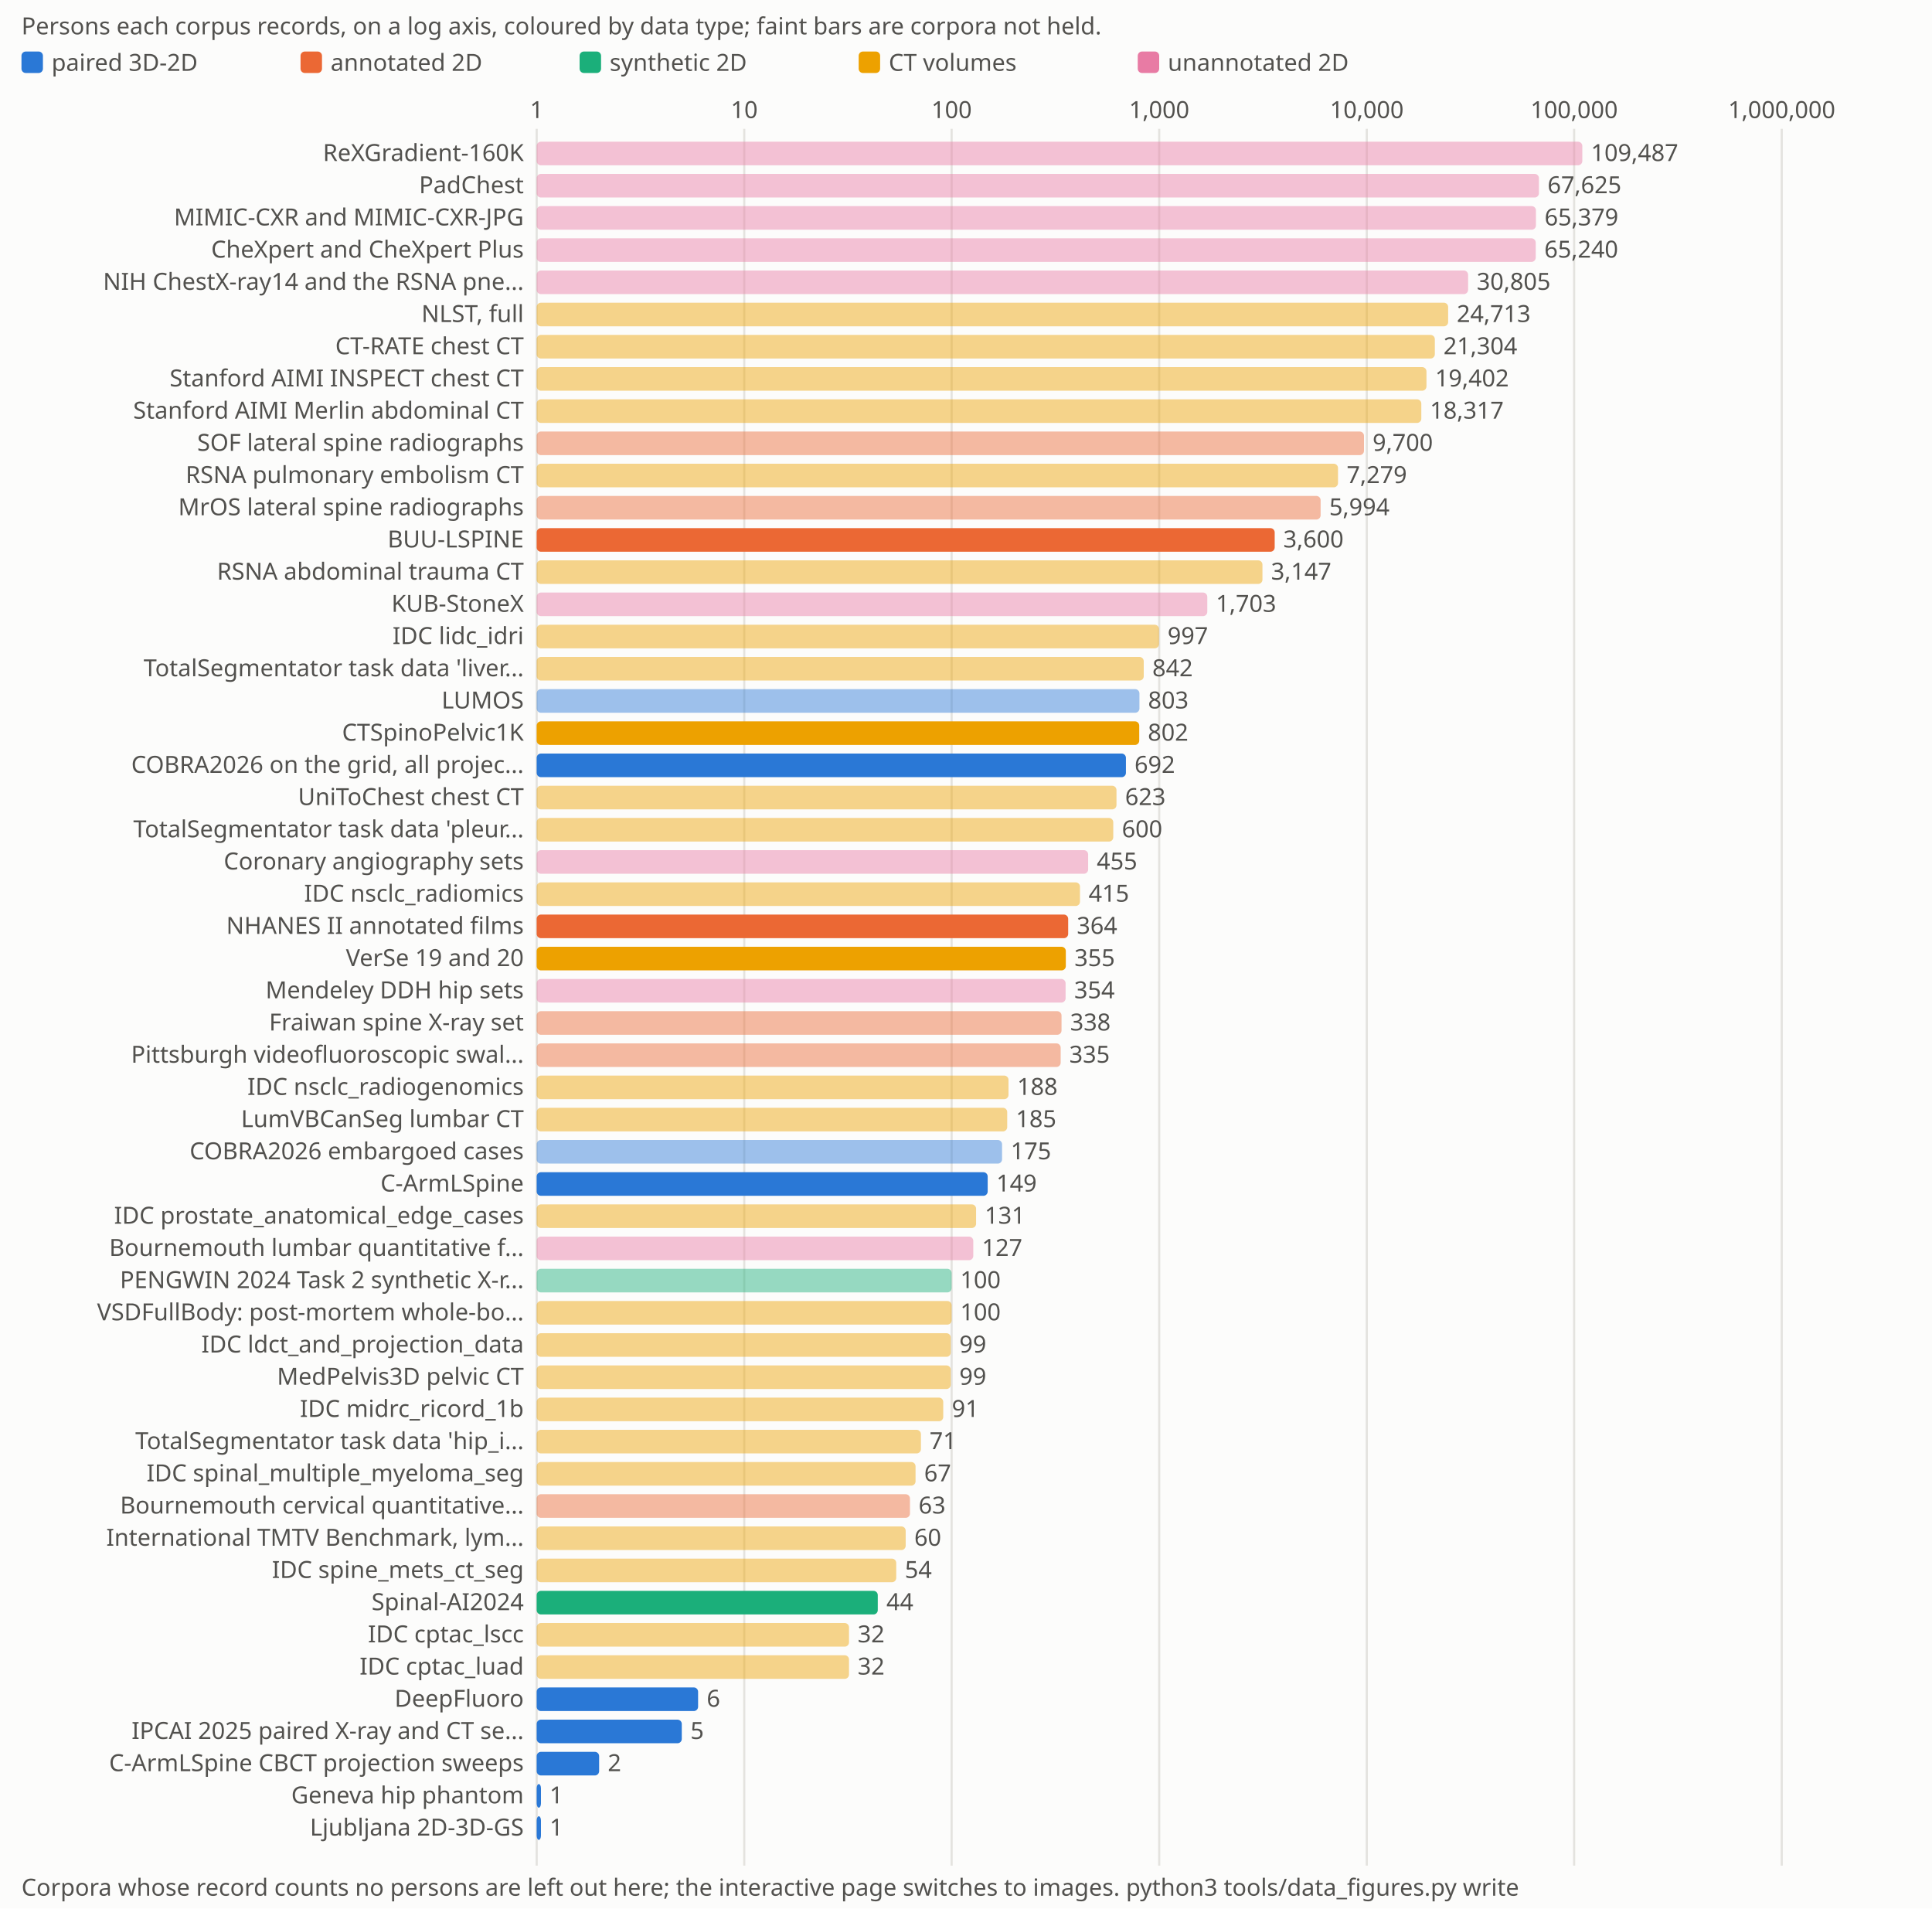
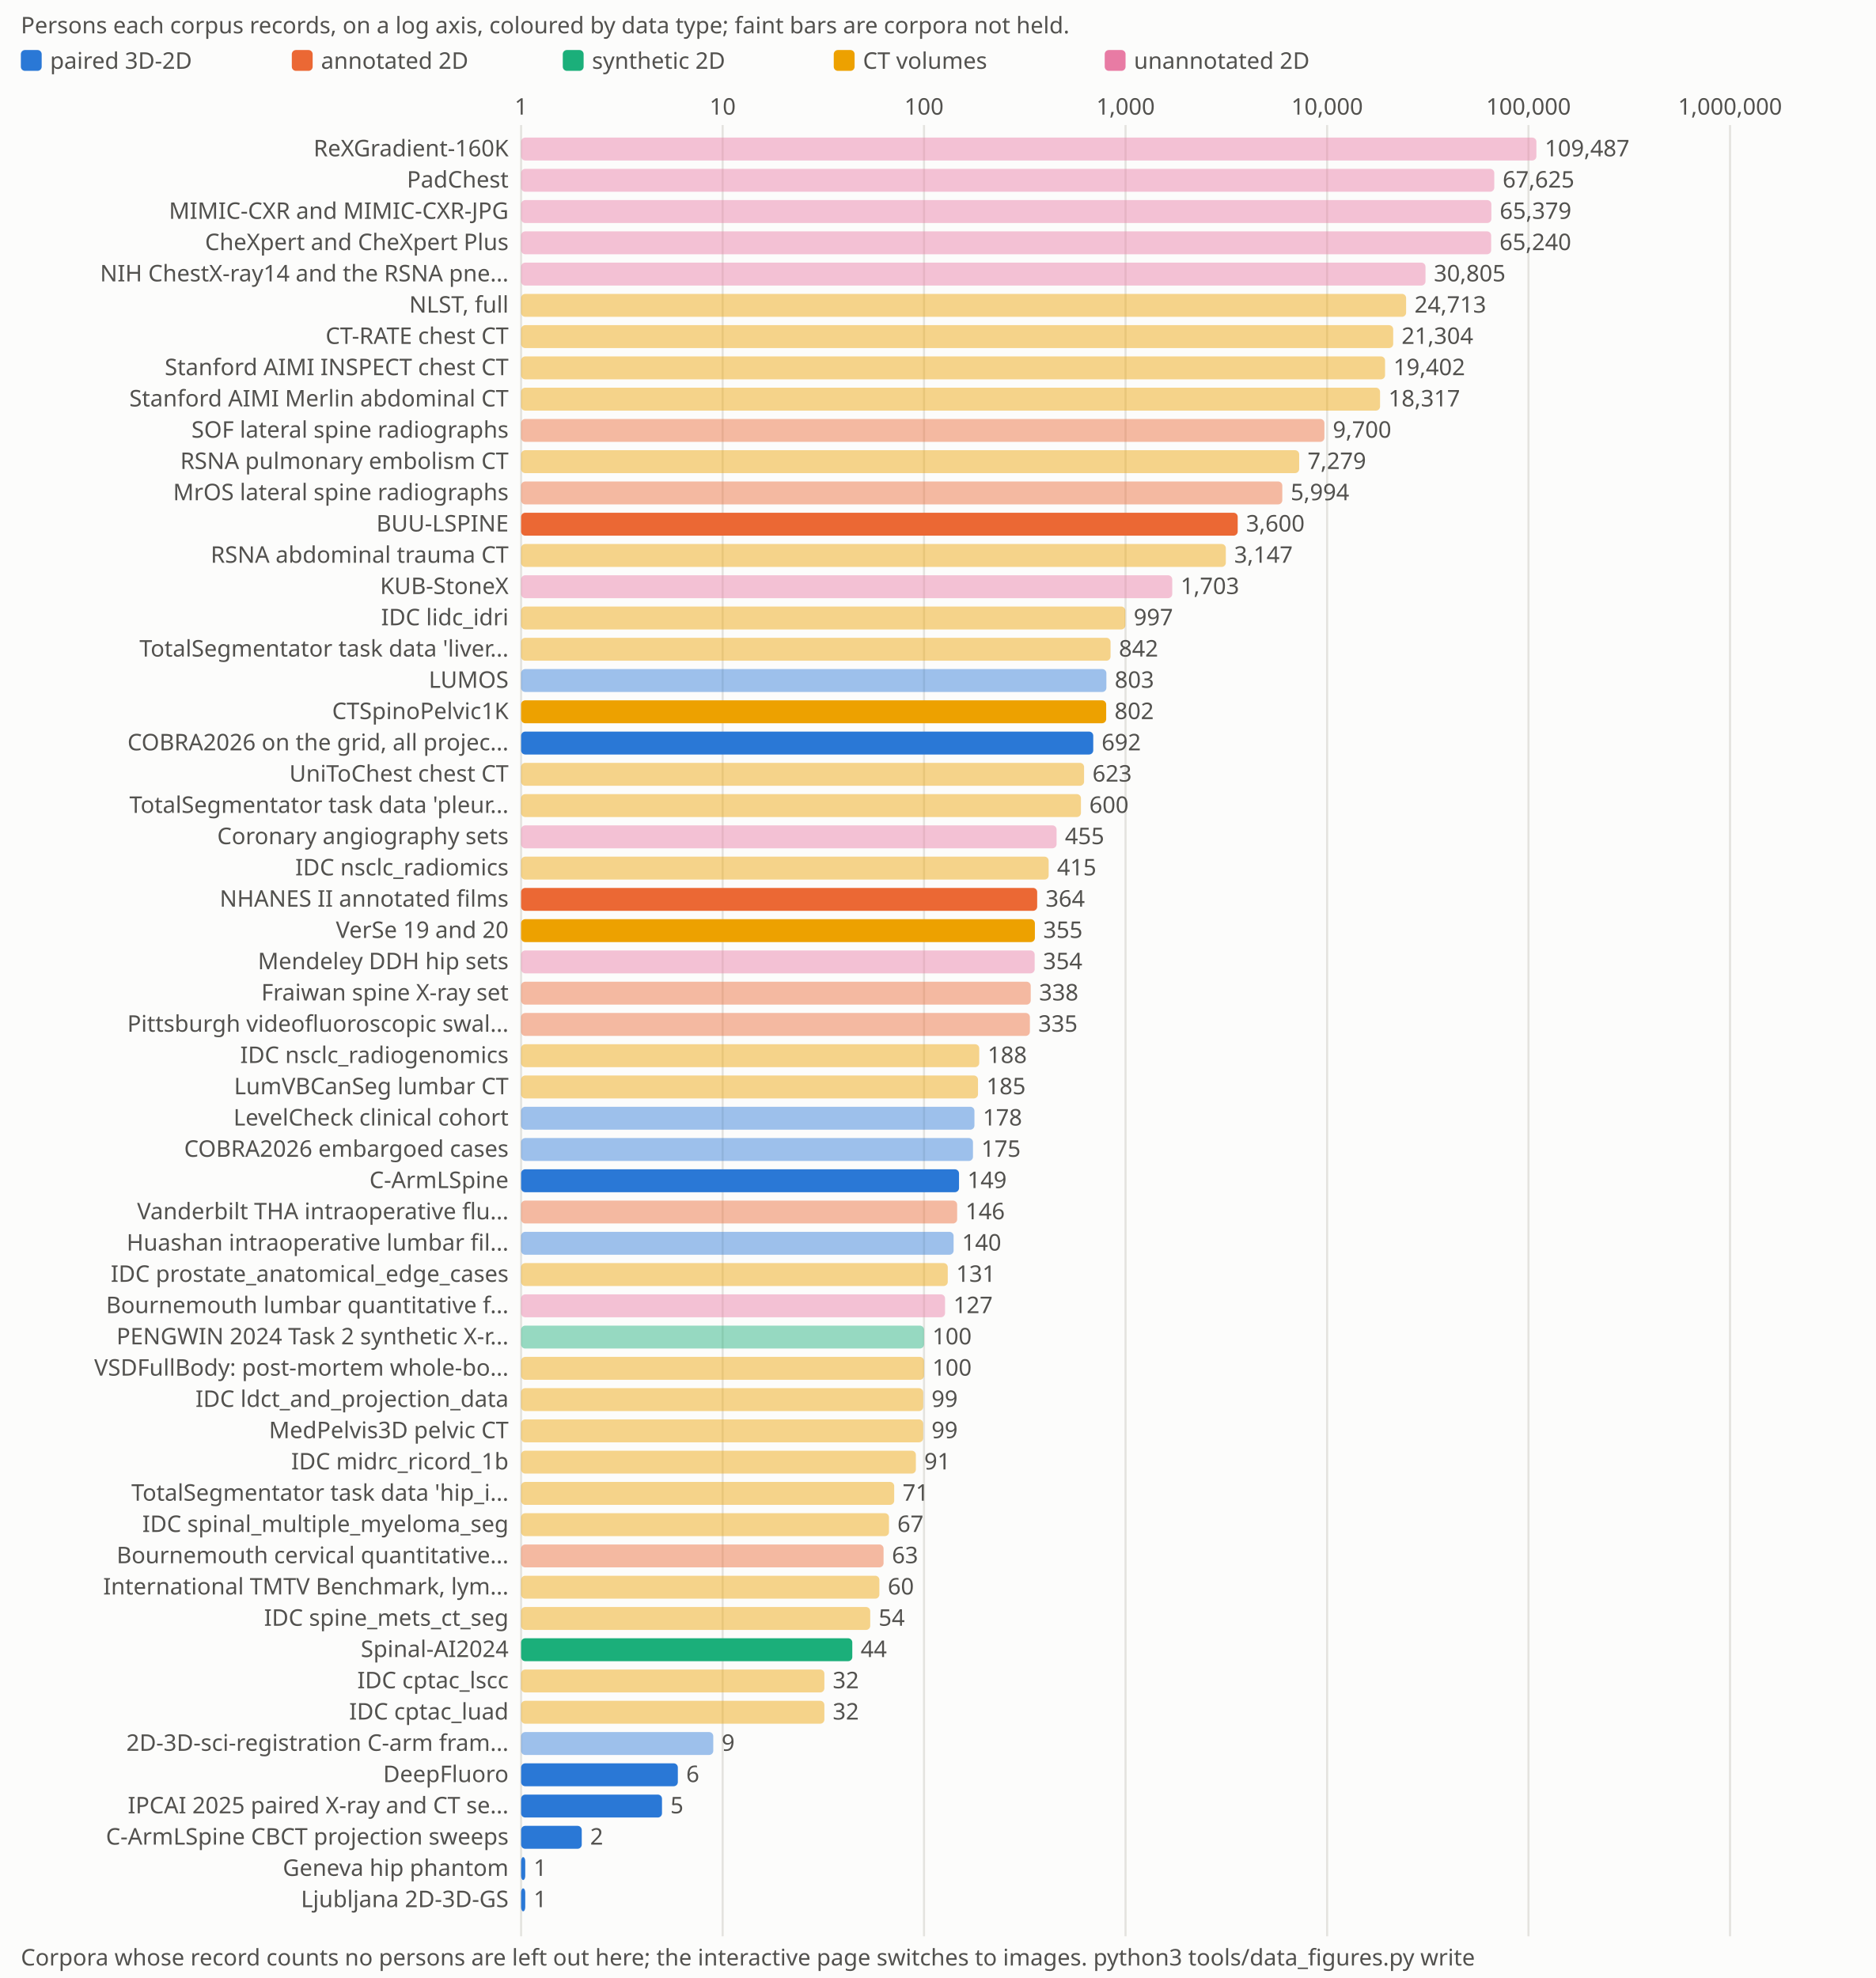
- <svg xmlns="http://www.w3.org/2000/svg" viewBox="0 0 900 889" width="900" height="889" role="img" aria-label="Persons by corpus and data type">
+ <svg xmlns="http://www.w3.org/2000/svg" viewBox="0 0 900 949" width="900" height="949" role="img" aria-label="Persons by corpus and data type">
  <style>.bg{fill:#fcfcfb}text{fill:#52514e;font:11px system-ui,sans-serif}.head{fill:#0b0b0b;font-weight:600}.rule{stroke:#e4e3df}.ink3{fill:#8a8984}.need-line{stroke:#e34948}text.need-text{fill:#e34948}.t-paired{fill:#2a78d6}.o-paired{stroke:#2a78d6}.t-annotated{fill:#eb6834}.o-annotated{stroke:#eb6834}.t-synthetic{fill:#1baf7a}.o-synthetic{stroke:#1baf7a}.t-ct{fill:#eda100}.o-ct{stroke:#eda100}.t-unannotated{fill:#e87ba4}.o-unannotated{stroke:#e87ba4}@media (prefers-color-scheme:dark){.bg{fill:#1a1a19}text{fill:#c3c2b7;font:11px system-ui,sans-serif}.head{fill:#f0efec;font-weight:600}.rule{stroke:#34332f}.ink3{fill:#8f8e87}.need-line{stroke:#e66767}text.need-text{fill:#e66767}.t-paired{fill:#3987e5}.o-paired{stroke:#3987e5}.t-annotated{fill:#d95926}.o-annotated{stroke:#d95926}.t-synthetic{fill:#199e70}.o-synthetic{stroke:#199e70}.t-ct{fill:#c98500}.o-ct{stroke:#c98500}.t-unannotated{fill:#d55181}.o-unannotated{stroke:#d55181}}</style>
-   <rect class="bg" width="900" height="889" />
+   <rect class="bg" width="900" height="949" />
  <text x="10" y="16">Persons each corpus records, on a log axis, coloured by data type; faint bars are corpora not held.</text>
  <rect x="10" y="24" width="10" height="10" rx="2" class="t-paired" />
  <text x="24" y="33">paired 3D-2D</text>
  <rect x="140" y="24" width="10" height="10" rx="2" class="t-annotated" />
  <text x="154" y="33">annotated 2D</text>
  <rect x="270" y="24" width="10" height="10" rx="2" class="t-synthetic" />
  <text x="284" y="33">synthetic 2D</text>
  <rect x="400" y="24" width="10" height="10" rx="2" class="t-ct" />
  <text x="414" y="33">CT volumes</text>
  <rect x="530" y="24" width="10" height="10" rx="2" class="t-unannotated" />
  <text x="544" y="33">unannotated 2D</text>
-   <line x1="250.0" x2="250.0" y1="60" y2="869" class="rule" />
+   <line x1="250.0" x2="250.0" y1="60" y2="929" class="rule" />
  <text x="250.0" y="55" text-anchor="middle">1</text>
-   <line x1="346.7" x2="346.7" y1="60" y2="869" class="rule" />
+   <line x1="346.7" x2="346.7" y1="60" y2="929" class="rule" />
  <text x="346.7" y="55" text-anchor="middle">10</text>
-   <line x1="443.3" x2="443.3" y1="60" y2="869" class="rule" />
+   <line x1="443.3" x2="443.3" y1="60" y2="929" class="rule" />
  <text x="443.3" y="55" text-anchor="middle">100</text>
-   <line x1="540.0" x2="540.0" y1="60" y2="869" class="rule" />
+   <line x1="540.0" x2="540.0" y1="60" y2="929" class="rule" />
  <text x="540.0" y="55" text-anchor="middle">1,000</text>
-   <line x1="636.7" x2="636.7" y1="60" y2="869" class="rule" />
+   <line x1="636.7" x2="636.7" y1="60" y2="929" class="rule" />
  <text x="636.7" y="55" text-anchor="middle">10,000</text>
-   <line x1="733.3" x2="733.3" y1="60" y2="869" class="rule" />
+   <line x1="733.3" x2="733.3" y1="60" y2="929" class="rule" />
  <text x="733.3" y="55" text-anchor="middle">100,000</text>
-   <line x1="830.0" x2="830.0" y1="60" y2="869" class="rule" />
+   <line x1="830.0" x2="830.0" y1="60" y2="929" class="rule" />
  <text x="830.0" y="55" text-anchor="middle">1,000,000</text>
  <text x="244" y="75" text-anchor="end">ReXGradient-160K</text>
  <rect x="250" y="66" width="487.1" height="11" rx="2" class="t-unannotated" opacity="0.45" />
  <text x="741.1" y="75">109,487</text>
  <text x="244" y="90" text-anchor="end">PadChest</text>
  <rect x="250" y="81" width="466.9" height="11" rx="2" class="t-unannotated" opacity="0.45" />
  <text x="720.9" y="90">67,625</text>
  <text x="244" y="105" text-anchor="end">MIMIC-CXR and MIMIC-CXR-JPG</text>
  <rect x="250" y="96" width="465.5" height="11" rx="2" class="t-unannotated" opacity="0.45" />
  <text x="719.5" y="105">65,379</text>
  <text x="244" y="120" text-anchor="end">CheXpert and CheXpert Plus</text>
  <rect x="250" y="111" width="465.4" height="11" rx="2" class="t-unannotated" opacity="0.45" />
  <text x="719.4" y="120">65,240</text>
  <text x="244" y="135" text-anchor="end">NIH ChestX-ray14 and the RSNA pne...</text>
  <rect x="250" y="126" width="433.9" height="11" rx="2" class="t-unannotated" opacity="0.45" />
  <text x="687.9" y="135">30,805</text>
  <text x="244" y="150" text-anchor="end">NLST, full</text>
  <rect x="250" y="141" width="424.6" height="11" rx="2" class="t-ct" opacity="0.45" />
  <text x="678.6" y="150">24,713</text>
  <text x="244" y="165" text-anchor="end">CT-RATE chest CT</text>
  <rect x="250" y="156" width="418.4" height="11" rx="2" class="t-ct" opacity="0.45" />
  <text x="672.4" y="165">21,304</text>
  <text x="244" y="180" text-anchor="end">Stanford AIMI INSPECT chest CT</text>
  <rect x="250" y="171" width="414.5" height="11" rx="2" class="t-ct" opacity="0.45" />
  <text x="668.5" y="180">19,402</text>
  <text x="244" y="195" text-anchor="end">Stanford AIMI Merlin abdominal CT</text>
  <rect x="250" y="186" width="412.1" height="11" rx="2" class="t-ct" opacity="0.45" />
  <text x="666.1" y="195">18,317</text>
  <text x="244" y="210" text-anchor="end">SOF lateral spine radiographs</text>
  <rect x="250" y="201" width="385.4" height="11" rx="2" class="t-annotated" opacity="0.45" />
  <text x="639.4" y="210">9,700</text>
  <text x="244" y="225" text-anchor="end">RSNA pulmonary embolism CT</text>
  <rect x="250" y="216" width="373.3" height="11" rx="2" class="t-ct" opacity="0.45" />
  <text x="627.3" y="225">7,279</text>
  <text x="244" y="240" text-anchor="end">MrOS lateral spine radiographs</text>
  <rect x="250" y="231" width="365.2" height="11" rx="2" class="t-annotated" opacity="0.45" />
  <text x="619.2" y="240">5,994</text>
  <text x="244" y="255" text-anchor="end">BUU-LSPINE</text>
  <rect x="250" y="246" width="343.8" height="11" rx="2" class="t-annotated" opacity="1" />
  <text x="597.8" y="255">3,600</text>
  <text x="244" y="270" text-anchor="end">RSNA abdominal trauma CT</text>
  <rect x="250" y="261" width="338.1" height="11" rx="2" class="t-ct" opacity="0.45" />
  <text x="592.1" y="270">3,147</text>
  <text x="244" y="285" text-anchor="end">KUB-StoneX</text>
  <rect x="250" y="276" width="312.4" height="11" rx="2" class="t-unannotated" opacity="0.45" />
  <text x="566.4" y="285">1,703</text>
  <text x="244" y="300" text-anchor="end">IDC lidc_idri</text>
  <rect x="250" y="291" width="289.9" height="11" rx="2" class="t-ct" opacity="0.45" />
  <text x="543.9" y="300">997</text>
  <text x="244" y="315" text-anchor="end">TotalSegmentator task data 'liver...</text>
  <rect x="250" y="306" width="282.8" height="11" rx="2" class="t-ct" opacity="0.45" />
  <text x="536.8" y="315">842</text>
  <text x="244" y="330" text-anchor="end">LUMOS</text>
  <rect x="250" y="321" width="280.8" height="11" rx="2" class="t-paired" opacity="0.45" />
  <text x="534.8" y="330">803</text>
  <text x="244" y="345" text-anchor="end">CTSpinoPelvic1K</text>
  <rect x="250" y="336" width="280.7" height="11" rx="2" class="t-ct" opacity="1" />
  <text x="534.7" y="345">802</text>
  <text x="244" y="360" text-anchor="end">COBRA2026 on the grid, all projec...</text>
  <rect x="250" y="351" width="274.5" height="11" rx="2" class="t-paired" opacity="1" />
  <text x="528.5" y="360">692</text>
  <text x="244" y="375" text-anchor="end">UniToChest chest CT</text>
  <rect x="250" y="366" width="270.1" height="11" rx="2" class="t-ct" opacity="0.45" />
  <text x="524.1" y="375">623</text>
  <text x="244" y="390" text-anchor="end">TotalSegmentator task data 'pleur...</text>
  <rect x="250" y="381" width="268.6" height="11" rx="2" class="t-ct" opacity="0.45" />
  <text x="522.6" y="390">600</text>
  <text x="244" y="405" text-anchor="end">Coronary angiography sets</text>
  <rect x="250" y="396" width="256.9" height="11" rx="2" class="t-unannotated" opacity="0.45" />
  <text x="510.9" y="405">455</text>
  <text x="244" y="420" text-anchor="end">IDC nsclc_radiomics</text>
  <rect x="250" y="411" width="253.1" height="11" rx="2" class="t-ct" opacity="0.45" />
  <text x="507.1" y="420">415</text>
  <text x="244" y="435" text-anchor="end">NHANES II annotated films</text>
  <rect x="250" y="426" width="247.6" height="11" rx="2" class="t-annotated" opacity="1" />
  <text x="501.6" y="435">364</text>
  <text x="244" y="450" text-anchor="end">VerSe 19 and 20</text>
  <rect x="250" y="441" width="246.5" height="11" rx="2" class="t-ct" opacity="1" />
  <text x="500.5" y="450">355</text>
  <text x="244" y="465" text-anchor="end">Mendeley DDH hip sets</text>
  <rect x="250" y="456" width="246.4" height="11" rx="2" class="t-unannotated" opacity="0.45" />
  <text x="500.4" y="465">354</text>
  <text x="244" y="480" text-anchor="end">Fraiwan spine X-ray set</text>
  <rect x="250" y="471" width="244.5" height="11" rx="2" class="t-annotated" opacity="0.45" />
  <text x="498.5" y="480">338</text>
  <text x="244" y="495" text-anchor="end">Pittsburgh videofluoroscopic swal...</text>
  <rect x="250" y="486" width="244.1" height="11" rx="2" class="t-annotated" opacity="0.45" />
  <text x="498.1" y="495">335</text>
  <text x="244" y="510" text-anchor="end">IDC nsclc_radiogenomics</text>
  <rect x="250" y="501" width="219.8" height="11" rx="2" class="t-ct" opacity="0.45" />
  <text x="473.8" y="510">188</text>
  <text x="244" y="525" text-anchor="end">LumVBCanSeg lumbar CT</text>
  <rect x="250" y="516" width="219.2" height="11" rx="2" class="t-ct" opacity="0.45" />
  <text x="473.2" y="525">185</text>
-   <text x="244" y="540" text-anchor="end">COBRA2026 embargoed cases</text>
-   <rect x="250" y="531" width="216.8" height="11" rx="2" class="t-paired" opacity="0.45" />
-   <text x="470.8" y="540">175</text>
-   <text x="244" y="555" text-anchor="end">C-ArmLSpine</text>
-   <rect x="250" y="546" width="210.1" height="11" rx="2" class="t-paired" opacity="1" />
-   <text x="464.1" y="555">149</text>
-   <text x="244" y="570" text-anchor="end">IDC prostate_anatomical_edge_cases</text>
-   <rect x="250" y="561" width="204.7" height="11" rx="2" class="t-ct" opacity="0.45" />
-   <text x="458.7" y="570">131</text>
-   <text x="244" y="585" text-anchor="end">Bournemouth lumbar quantitative f...</text>
-   <rect x="250" y="576" width="203.4" height="11" rx="2" class="t-unannotated" opacity="0.45" />
-   <text x="457.4" y="585">127</text>
-   <text x="244" y="600" text-anchor="end">PENGWIN 2024 Task 2 synthetic X-r...</text>
-   <rect x="250" y="591" width="193.3" height="11" rx="2" class="t-synthetic" opacity="0.45" />
-   <text x="447.3" y="600">100</text>
-   <text x="244" y="615" text-anchor="end">VSDFullBody: post-mortem whole-bo...</text>
-   <rect x="250" y="606" width="193.3" height="11" rx="2" class="t-ct" opacity="0.45" />
-   <text x="447.3" y="615">100</text>
-   <text x="244" y="630" text-anchor="end">IDC ldct_and_projection_data</text>
-   <rect x="250" y="621" width="192.9" height="11" rx="2" class="t-ct" opacity="0.45" />
-   <text x="446.9" y="630">99</text>
-   <text x="244" y="645" text-anchor="end">MedPelvis3D pelvic CT</text>
-   <rect x="250" y="636" width="192.9" height="11" rx="2" class="t-ct" opacity="0.45" />
-   <text x="446.9" y="645">99</text>
-   <text x="244" y="660" text-anchor="end">IDC midrc_ricord_1b</text>
-   <rect x="250" y="651" width="189.4" height="11" rx="2" class="t-ct" opacity="0.45" />
-   <text x="443.4" y="660">91</text>
-   <text x="244" y="675" text-anchor="end">TotalSegmentator task data 'hip_i...</text>
-   <rect x="250" y="666" width="179.0" height="11" rx="2" class="t-ct" opacity="0.45" />
-   <text x="433.0" y="675">71</text>
-   <text x="244" y="690" text-anchor="end">IDC spinal_multiple_myeloma_seg</text>
-   <rect x="250" y="681" width="176.5" height="11" rx="2" class="t-ct" opacity="0.45" />
-   <text x="430.5" y="690">67</text>
-   <text x="244" y="705" text-anchor="end">Bournemouth cervical quantitative...</text>
-   <rect x="250" y="696" width="173.9" height="11" rx="2" class="t-annotated" opacity="0.45" />
-   <text x="427.9" y="705">63</text>
-   <text x="244" y="720" text-anchor="end">International TMTV Benchmark, lym...</text>
-   <rect x="250" y="711" width="171.9" height="11" rx="2" class="t-ct" opacity="0.45" />
-   <text x="425.9" y="720">60</text>
-   <text x="244" y="735" text-anchor="end">IDC spine_mets_ct_seg</text>
-   <rect x="250" y="726" width="167.5" height="11" rx="2" class="t-ct" opacity="0.45" />
-   <text x="421.5" y="735">54</text>
-   <text x="244" y="750" text-anchor="end">Spinal-AI2024</text>
-   <rect x="250" y="741" width="158.9" height="11" rx="2" class="t-synthetic" opacity="1" />
-   <text x="412.9" y="750">44</text>
-   <text x="244" y="765" text-anchor="end">IDC cptac_lscc</text>
-   <rect x="250" y="756" width="145.5" height="11" rx="2" class="t-ct" opacity="0.45" />
-   <text x="399.5" y="765">32</text>
-   <text x="244" y="780" text-anchor="end">IDC cptac_luad</text>
-   <rect x="250" y="771" width="145.5" height="11" rx="2" class="t-ct" opacity="0.45" />
-   <text x="399.5" y="780">32</text>
-   <text x="244" y="795" text-anchor="end">DeepFluoro</text>
-   <rect x="250" y="786" width="75.2" height="11" rx="2" class="t-paired" opacity="1" />
-   <text x="329.2" y="795">6</text>
-   <text x="244" y="810" text-anchor="end">IPCAI 2025 paired X-ray and CT se...</text>
-   <rect x="250" y="801" width="67.6" height="11" rx="2" class="t-paired" opacity="1" />
-   <text x="321.6" y="810">5</text>
-   <text x="244" y="825" text-anchor="end">C-ArmLSpine CBCT projection sweeps</text>
-   <rect x="250" y="816" width="29.1" height="11" rx="2" class="t-paired" opacity="1" />
-   <text x="283.1" y="825">2</text>
-   <text x="244" y="840" text-anchor="end">Geneva hip phantom</text>
-   <rect x="250" y="831" width="2.0" height="11" rx="2" class="t-paired" opacity="1" />
-   <text x="256.0" y="840">1</text>
-   <text x="244" y="855" text-anchor="end">Ljubljana 2D-3D-GS</text>
-   <rect x="250" y="846" width="2.0" height="11" rx="2" class="t-paired" opacity="1" />
-   <text x="256.0" y="855">1</text>
-   <text x="10" y="883">Corpora whose record counts no persons are left out here; the interactive page switches to images. python3 tools/data_figures.py write</text>
+   <text x="244" y="540" text-anchor="end">LevelCheck clinical cohort</text>
+   <rect x="250" y="531" width="217.5" height="11" rx="2" class="t-paired" opacity="0.45" />
+   <text x="471.5" y="540">178</text>
+   <text x="244" y="555" text-anchor="end">COBRA2026 embargoed cases</text>
+   <rect x="250" y="546" width="216.8" height="11" rx="2" class="t-paired" opacity="0.45" />
+   <text x="470.8" y="555">175</text>
+   <text x="244" y="570" text-anchor="end">C-ArmLSpine</text>
+   <rect x="250" y="561" width="210.1" height="11" rx="2" class="t-paired" opacity="1" />
+   <text x="464.1" y="570">149</text>
+   <text x="244" y="585" text-anchor="end">Vanderbilt THA intraoperative flu...</text>
+   <rect x="250" y="576" width="209.2" height="11" rx="2" class="t-annotated" opacity="0.45" />
+   <text x="463.2" y="585">146</text>
+   <text x="244" y="600" text-anchor="end">Huashan intraoperative lumbar fil...</text>
+   <rect x="250" y="591" width="207.5" height="11" rx="2" class="t-paired" opacity="0.45" />
+   <text x="461.5" y="600">140</text>
+   <text x="244" y="615" text-anchor="end">IDC prostate_anatomical_edge_cases</text>
+   <rect x="250" y="606" width="204.7" height="11" rx="2" class="t-ct" opacity="0.45" />
+   <text x="458.7" y="615">131</text>
+   <text x="244" y="630" text-anchor="end">Bournemouth lumbar quantitative f...</text>
+   <rect x="250" y="621" width="203.4" height="11" rx="2" class="t-unannotated" opacity="0.45" />
+   <text x="457.4" y="630">127</text>
+   <text x="244" y="645" text-anchor="end">PENGWIN 2024 Task 2 synthetic X-r...</text>
+   <rect x="250" y="636" width="193.3" height="11" rx="2" class="t-synthetic" opacity="0.45" />
+   <text x="447.3" y="645">100</text>
+   <text x="244" y="660" text-anchor="end">VSDFullBody: post-mortem whole-bo...</text>
+   <rect x="250" y="651" width="193.3" height="11" rx="2" class="t-ct" opacity="0.45" />
+   <text x="447.3" y="660">100</text>
+   <text x="244" y="675" text-anchor="end">IDC ldct_and_projection_data</text>
+   <rect x="250" y="666" width="192.9" height="11" rx="2" class="t-ct" opacity="0.45" />
+   <text x="446.9" y="675">99</text>
+   <text x="244" y="690" text-anchor="end">MedPelvis3D pelvic CT</text>
+   <rect x="250" y="681" width="192.9" height="11" rx="2" class="t-ct" opacity="0.45" />
+   <text x="446.9" y="690">99</text>
+   <text x="244" y="705" text-anchor="end">IDC midrc_ricord_1b</text>
+   <rect x="250" y="696" width="189.4" height="11" rx="2" class="t-ct" opacity="0.45" />
+   <text x="443.4" y="705">91</text>
+   <text x="244" y="720" text-anchor="end">TotalSegmentator task data 'hip_i...</text>
+   <rect x="250" y="711" width="179.0" height="11" rx="2" class="t-ct" opacity="0.45" />
+   <text x="433.0" y="720">71</text>
+   <text x="244" y="735" text-anchor="end">IDC spinal_multiple_myeloma_seg</text>
+   <rect x="250" y="726" width="176.5" height="11" rx="2" class="t-ct" opacity="0.45" />
+   <text x="430.5" y="735">67</text>
+   <text x="244" y="750" text-anchor="end">Bournemouth cervical quantitative...</text>
+   <rect x="250" y="741" width="173.9" height="11" rx="2" class="t-annotated" opacity="0.45" />
+   <text x="427.9" y="750">63</text>
+   <text x="244" y="765" text-anchor="end">International TMTV Benchmark, lym...</text>
+   <rect x="250" y="756" width="171.9" height="11" rx="2" class="t-ct" opacity="0.45" />
+   <text x="425.9" y="765">60</text>
+   <text x="244" y="780" text-anchor="end">IDC spine_mets_ct_seg</text>
+   <rect x="250" y="771" width="167.5" height="11" rx="2" class="t-ct" opacity="0.45" />
+   <text x="421.5" y="780">54</text>
+   <text x="244" y="795" text-anchor="end">Spinal-AI2024</text>
+   <rect x="250" y="786" width="158.9" height="11" rx="2" class="t-synthetic" opacity="1" />
+   <text x="412.9" y="795">44</text>
+   <text x="244" y="810" text-anchor="end">IDC cptac_lscc</text>
+   <rect x="250" y="801" width="145.5" height="11" rx="2" class="t-ct" opacity="0.45" />
+   <text x="399.5" y="810">32</text>
+   <text x="244" y="825" text-anchor="end">IDC cptac_luad</text>
+   <rect x="250" y="816" width="145.5" height="11" rx="2" class="t-ct" opacity="0.45" />
+   <text x="399.5" y="825">32</text>
+   <text x="244" y="840" text-anchor="end">2D-3D-sci-registration C-arm fram...</text>
+   <rect x="250" y="831" width="92.2" height="11" rx="2" class="t-paired" opacity="0.45" />
+   <text x="346.2" y="840">9</text>
+   <text x="244" y="855" text-anchor="end">DeepFluoro</text>
+   <rect x="250" y="846" width="75.2" height="11" rx="2" class="t-paired" opacity="1" />
+   <text x="329.2" y="855">6</text>
+   <text x="244" y="870" text-anchor="end">IPCAI 2025 paired X-ray and CT se...</text>
+   <rect x="250" y="861" width="67.6" height="11" rx="2" class="t-paired" opacity="1" />
+   <text x="321.6" y="870">5</text>
+   <text x="244" y="885" text-anchor="end">C-ArmLSpine CBCT projection sweeps</text>
+   <rect x="250" y="876" width="29.1" height="11" rx="2" class="t-paired" opacity="1" />
+   <text x="283.1" y="885">2</text>
+   <text x="244" y="900" text-anchor="end">Geneva hip phantom</text>
+   <rect x="250" y="891" width="2.0" height="11" rx="2" class="t-paired" opacity="1" />
+   <text x="256.0" y="900">1</text>
+   <text x="244" y="915" text-anchor="end">Ljubljana 2D-3D-GS</text>
+   <rect x="250" y="906" width="2.0" height="11" rx="2" class="t-paired" opacity="1" />
+   <text x="256.0" y="915">1</text>
+   <text x="10" y="943">Corpora whose record counts no persons are left out here; the interactive page switches to images. python3 tools/data_figures.py write</text>
</svg>
